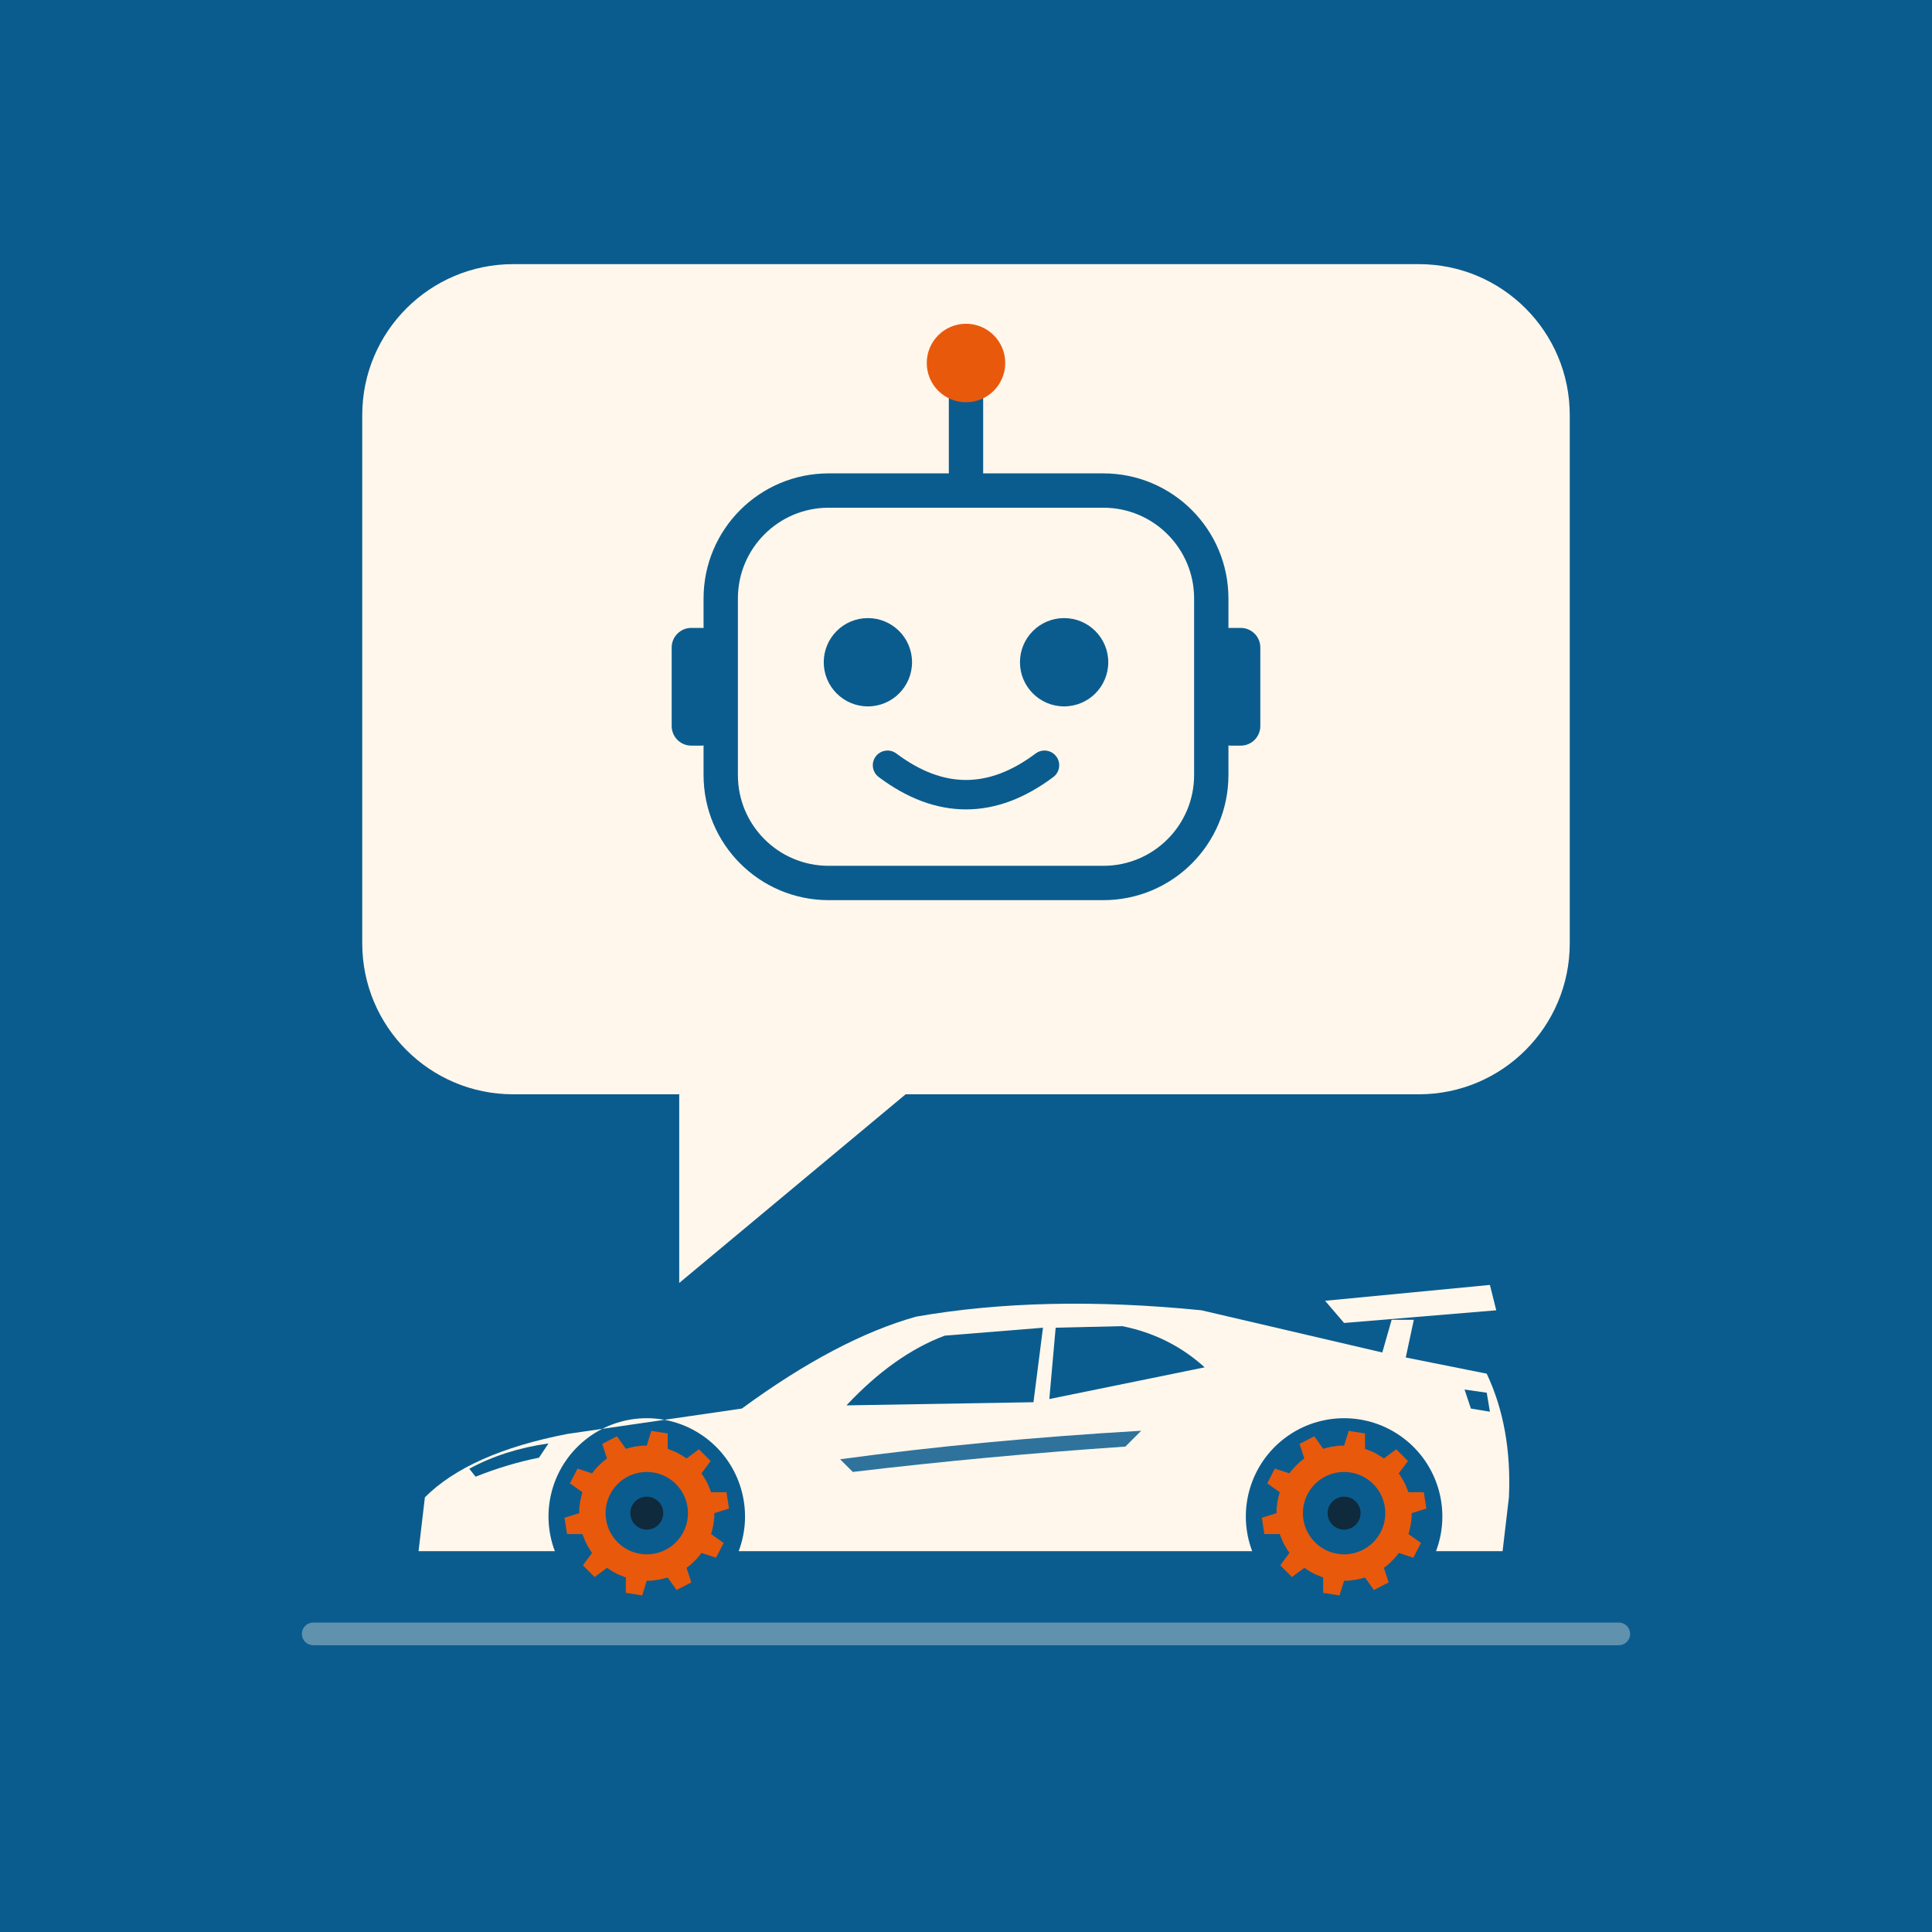
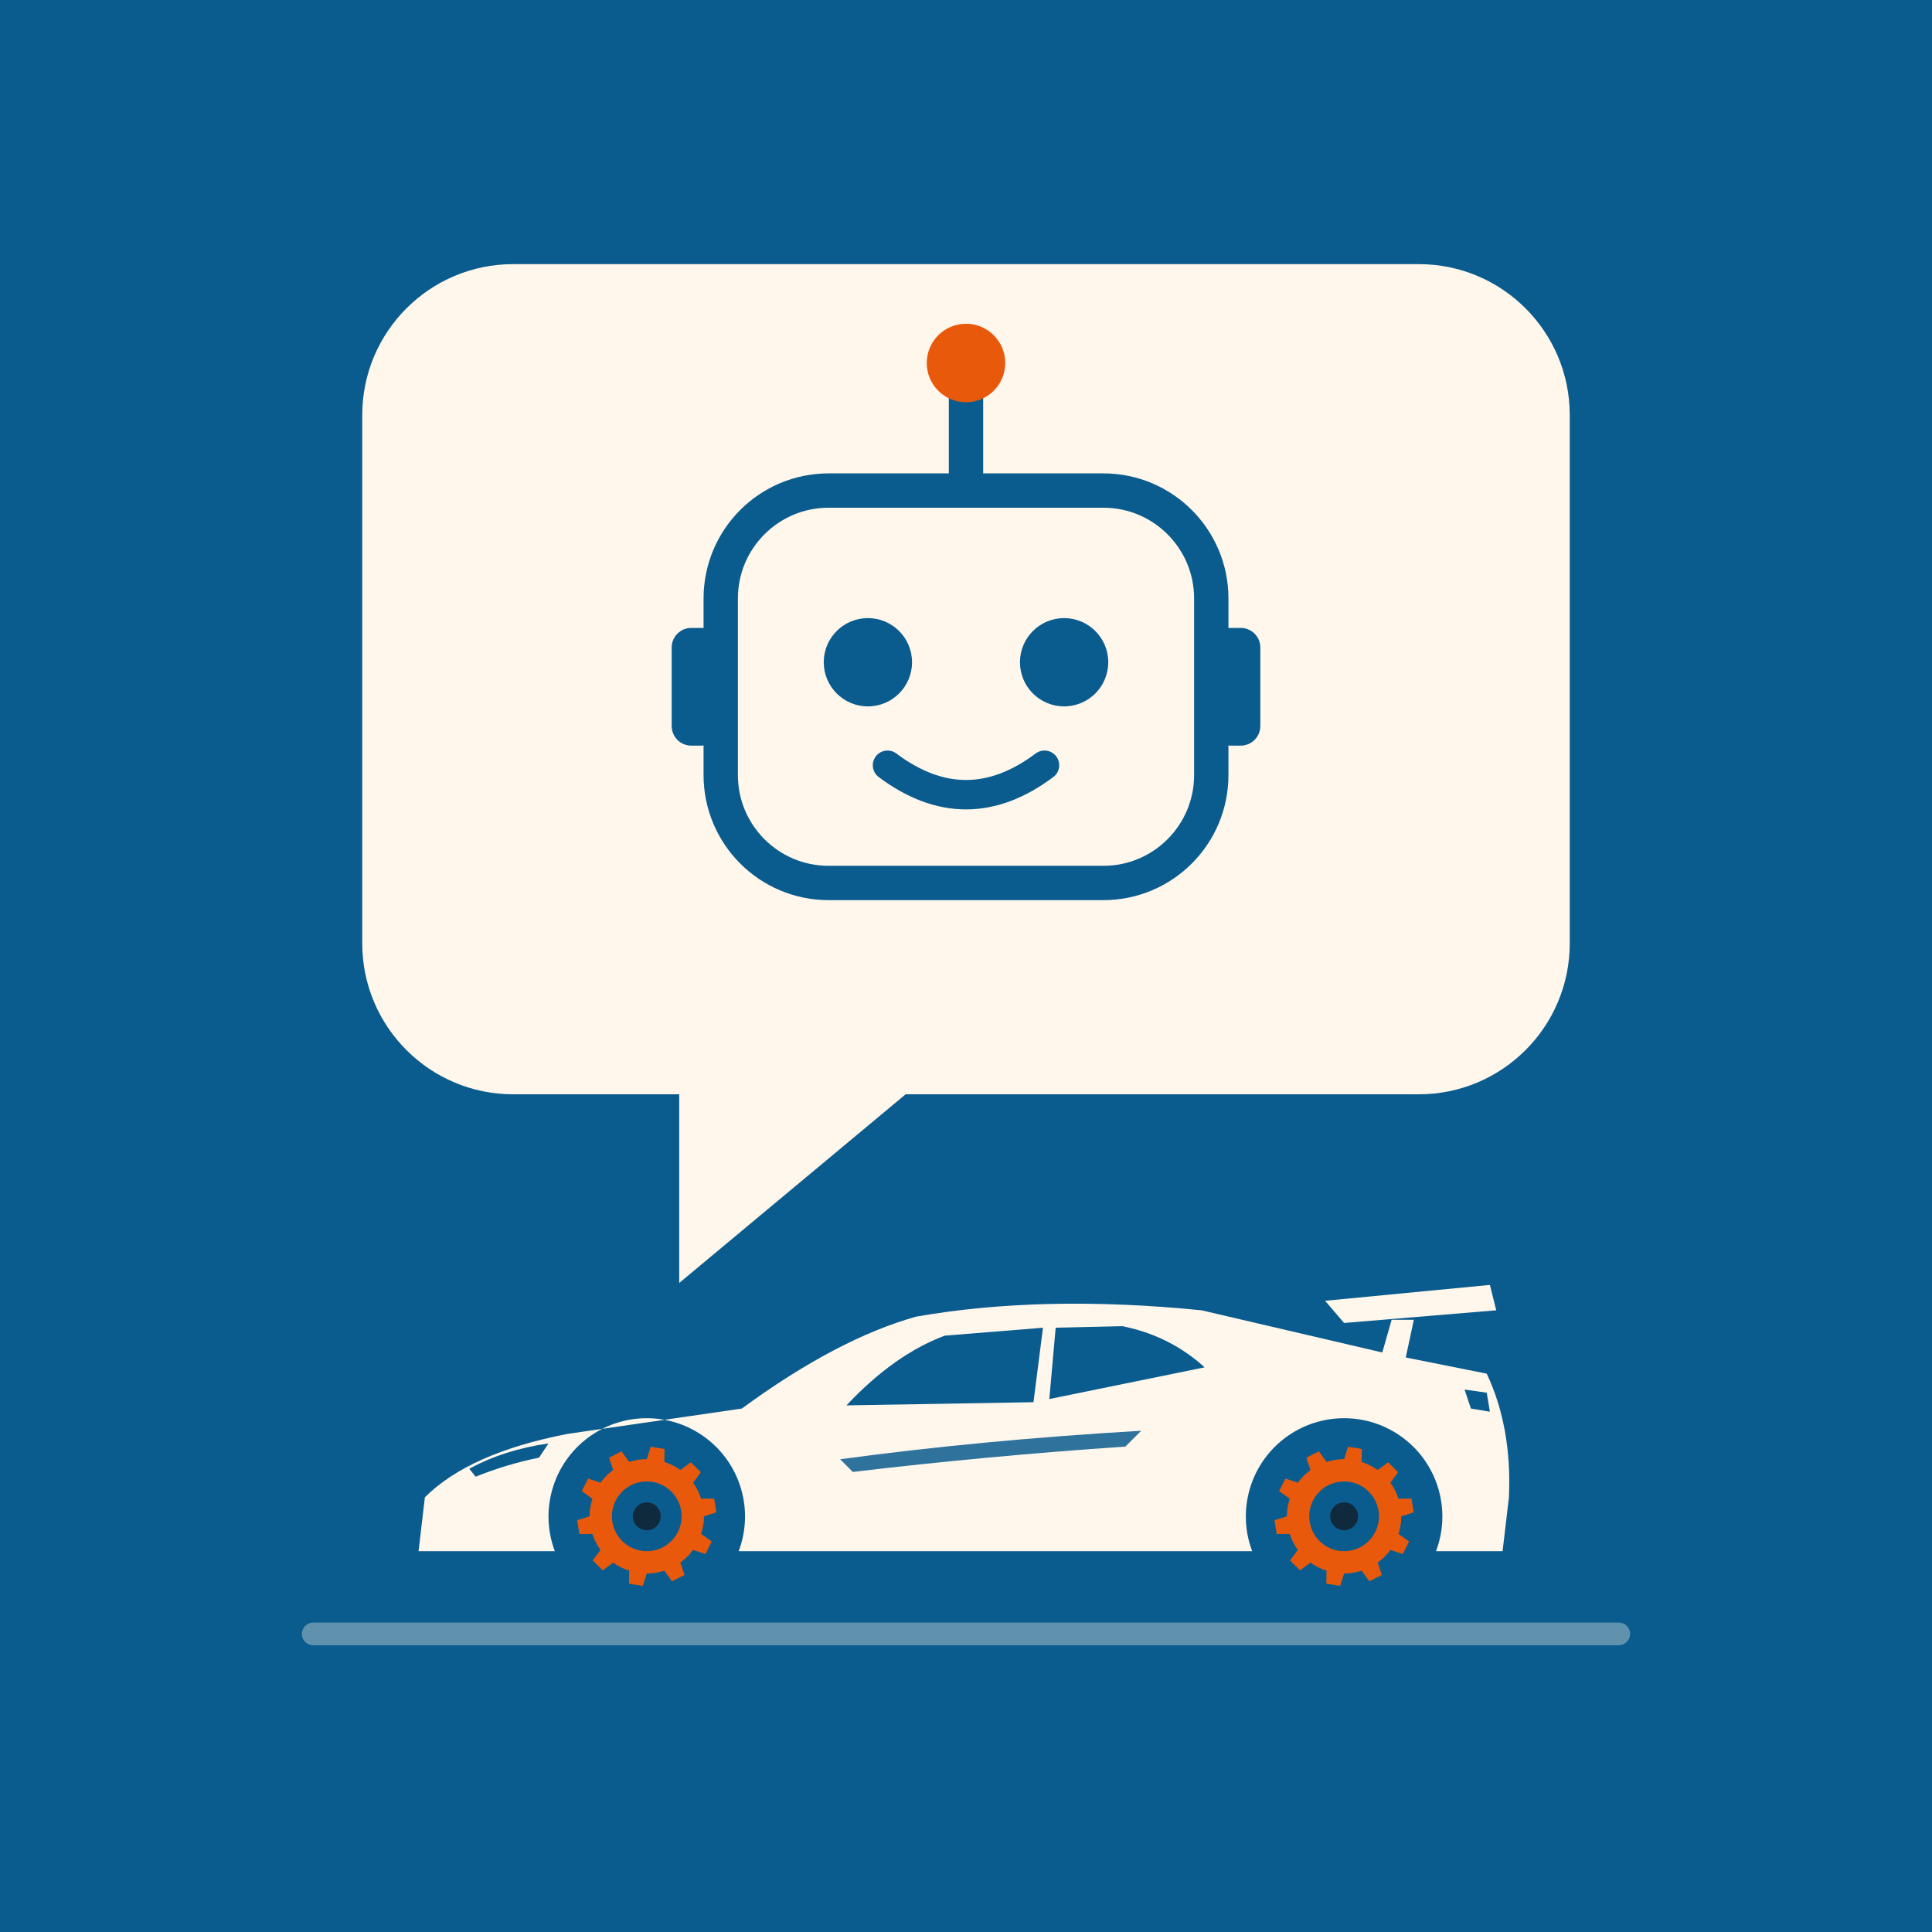
<svg xmlns="http://www.w3.org/2000/svg" viewBox="0 0 512 512" width="512" height="512">
  <rect width="512" height="512" fill="#0B5C8E" />
  <path d="M136,70 h240 a40,40 0 0 1 40,40 v140 a40,40 0 0 1 -40,40 h-136 l-60,50 v-50 h-44 a40,40 0 0 1 -40,-40 v-140 a40,40 0 0 1 40,-40 z" fill="#FFF7EC" />
  <line x1="256" y1="130.0" x2="256" y2="101.4" stroke="#0B5C8E" stroke-width="9.1" stroke-linecap="round" />
  <circle cx="256" cy="96.2" r="10.4" fill="#E8590C" />
  <rect x="191.0" y="130.0" width="130.0" height="104.0" rx="28.6" fill="#FFF7EC" stroke="#0B5C8E" stroke-width="9.1" />
  <rect x="178.0" y="166.4" width="13.0" height="31.2" rx="5.2" fill="#0B5C8E" />
  <rect x="321.0" y="166.4" width="13.0" height="31.2" rx="5.2" fill="#0B5C8E" />
  <circle cx="230.0" cy="175.5" r="11.7" fill="#0B5C8E" />
  <circle cx="282.0" cy="175.5" r="11.7" fill="#0B5C8E" />
  <path d="M235.2,202.8 Q256,218.4 276.8,202.8" stroke="#0B5C8E" stroke-width="7.8" fill="none" stroke-linecap="round" />
  <rect x="80" y="430" width="352" height="6" rx="3" fill="#FFF7EC" opacity="0.35" />
  <g transform="translate(100,338) scale(0.42)">
    <path d="M26,174 L30,140 Q58,112 120,100 L230,84 Q290,40 340,26 Q420,12 520,22 L640,50 L700,62 Q716,96 714,140 L710,174 L668,174 A62,62 0 1 0 552,174 L228,174 A62,62 0 1 0 112,174 Z" fill="#FFF7EC" />
    <path d="M598,16 L702,6 L706,22 L610,30 Z" fill="#FFF7EC" />
    <path d="M640,28 L654,28 L648,56 L632,56 Z" fill="#FFF7EC" />
    <path d="M296,82 Q326,50 358,38 L420,33 L414,80 Z" fill="#0B5C8E" />
    <path d="M428,33 L470,32 Q500,38 522,58 L424,78 Z" fill="#0B5C8E" />
    <path d="M292,116 Q380,104 482,98 L472,108 Q384,114 300,124 Z" fill="#0B5C8E" opacity="0.85" />
    <path d="M58,122 Q80,110 108,106 L102,115 Q82,119 62,127 Z" fill="#0B5C8E" />
    <path d="M686,72 L700,74 L702,86 L690,84 Z" fill="#0B5C8E" />
-     <path d="M170.0,107.4 L172.9,98.1 L183.2,99.7 L183.2,109.4 L185.7,110.4 L188.2,111.4 L190.5,112.6 L192.8,114.0 L195.1,115.5 L202.9,109.7 L210.3,117.1 L204.5,124.9 L206.0,127.2 L207.4,129.5 L208.6,131.8 L209.6,134.3 L210.6,136.8 L220.3,136.8 L221.9,147.1 L212.6,150.0 L212.6,152.7 L212.3,155.3 L211.9,158.0 L211.3,160.6 L210.6,163.2 L218.5,168.8 L213.7,178.1 L204.5,175.1 L202.9,177.2 L201.1,179.2 L199.2,181.1 L197.2,182.9 L195.1,184.5 L198.1,193.7 L188.8,198.5 L183.2,190.6 L180.6,191.3 L178.0,191.9 L175.3,192.3 L172.7,192.6 L170.0,192.6 L167.1,201.9 L156.8,200.3 L156.8,190.6 L154.3,189.6 L151.8,188.6 L149.5,187.4 L147.2,186.0 L144.9,184.5 L137.1,190.3 L129.7,182.9 L135.5,175.1 L134.0,172.8 L132.6,170.5 L131.4,168.2 L130.4,165.7 L129.4,163.2 L119.7,163.2 L118.1,152.9 L127.4,150.0 L127.4,147.3 L127.7,144.7 L128.1,142.0 L128.7,139.4 L129.4,136.8 L121.5,131.2 L126.3,121.9 L135.5,124.9 L137.1,122.8 L138.9,120.8 L140.8,118.9 L142.8,117.1 L144.9,115.5 L141.9,106.3 L151.2,101.5 L156.8,109.4 L159.4,108.7 L162.0,108.1 L164.7,107.7 L167.3,107.4 Z" fill="#E8590C" />
-     <circle cx="170" cy="150" r="26.0" fill="#0B5C8E" />
-     <circle cx="170" cy="150" r="10.4" fill="#0F2A3D" />
-     <path d="M610.0,107.4 L612.9,98.1 L623.2,99.7 L623.2,109.4 L625.7,110.4 L628.2,111.4 L630.5,112.6 L632.8,114.0 L635.1,115.5 L642.9,109.7 L650.3,117.1 L644.5,124.9 L646.0,127.2 L647.4,129.5 L648.6,131.8 L649.6,134.3 L650.6,136.8 L660.3,136.8 L661.9,147.1 L652.6,150.0 L652.6,152.7 L652.3,155.3 L651.9,158.0 L651.3,160.6 L650.6,163.2 L658.5,168.8 L653.7,178.1 L644.5,175.1 L642.9,177.2 L641.1,179.2 L639.2,181.1 L637.2,182.9 L635.1,184.5 L638.1,193.7 L628.8,198.5 L623.2,190.6 L620.6,191.3 L618.0,191.9 L615.3,192.3 L612.7,192.6 L610.0,192.6 L607.1,201.9 L596.8,200.3 L596.8,190.6 L594.3,189.6 L591.8,188.6 L589.5,187.4 L587.2,186.0 L584.9,184.5 L577.1,190.3 L569.7,182.9 L575.5,175.1 L574.0,172.8 L572.6,170.5 L571.4,168.2 L570.4,165.7 L569.4,163.2 L559.7,163.2 L558.1,152.9 L567.4,150.0 L567.4,147.3 L567.7,144.7 L568.1,142.0 L568.7,139.4 L569.4,136.8 L561.5,131.2 L566.3,121.9 L575.5,124.9 L577.1,122.8 L578.9,120.8 L580.8,118.9 L582.8,117.1 L584.9,115.5 L581.9,106.3 L591.2,101.5 L596.8,109.4 L599.4,108.7 L602.0,108.1 L604.7,107.7 L607.3,107.4 Z" fill="#E8590C" />
-     <circle cx="610" cy="150" r="26.0" fill="#0B5C8E" />
-     <circle cx="610" cy="150" r="10.4" fill="#0F2A3D" />
+     <path d="M170.0,115.9 L172.5,108.1 L181.2,109.5 L181.1,117.7 L183.3,118.5 L185.4,119.4 L187.4,120.4 L189.3,121.5 L191.2,122.8 L197.8,117.9 L204.1,124.2 L199.2,130.8 L200.5,132.7 L201.6,134.6 L202.6,136.6 L203.5,138.7 L204.3,140.9 L212.5,140.8 L213.9,149.5 L206.1,152.0 L206.0,154.3 L205.8,156.5 L205.4,158.8 L204.9,161.0 L204.3,163.1 L211.0,167.9 L207.0,175.8 L199.2,173.2 L197.8,175.0 L196.3,176.7 L194.7,178.3 L193.0,179.8 L191.2,181.2 L193.8,189.0 L185.9,193.0 L181.1,186.3 L179.0,186.9 L176.8,187.4 L174.5,187.8 L172.3,188.0 L170.0,188.1 L167.5,195.9 L158.8,194.5 L158.9,186.3 L156.7,185.5 L154.6,184.6 L152.6,183.6 L150.7,182.5 L148.8,181.2 L142.2,186.1 L135.9,179.8 L140.8,173.2 L139.5,171.3 L138.4,169.4 L137.4,167.4 L136.5,165.3 L135.7,163.1 L127.5,163.2 L126.1,154.5 L133.9,152.0 L134.0,149.7 L134.2,147.5 L134.6,145.2 L135.1,143.0 L135.7,140.9 L129.0,136.1 L133.0,128.2 L140.8,130.8 L142.2,129.0 L143.7,127.3 L145.3,125.7 L147.0,124.2 L148.8,122.8 L146.2,115.0 L154.1,111.0 L158.9,117.7 L161.0,117.1 L163.2,116.6 L165.5,116.2 L167.7,116.0 Z" fill="#E8590C" />
+     <circle cx="170" cy="152" r="22.0" fill="#0B5C8E" />
+     <circle cx="170" cy="152" r="8.8" fill="#0F2A3D" />
+     <path d="M610.0,115.9 L612.5,108.1 L621.2,109.5 L621.1,117.7 L623.3,118.5 L625.4,119.4 L627.4,120.4 L629.3,121.5 L631.2,122.8 L637.8,117.9 L644.1,124.2 L639.2,130.8 L640.5,132.7 L641.6,134.6 L642.6,136.6 L643.5,138.7 L644.3,140.9 L652.5,140.8 L653.9,149.5 L646.1,152.0 L646.0,154.3 L645.8,156.5 L645.4,158.8 L644.9,161.0 L644.3,163.1 L651.0,167.9 L647.0,175.8 L639.2,173.2 L637.8,175.0 L636.3,176.7 L634.7,178.3 L633.0,179.8 L631.2,181.2 L633.8,189.0 L625.9,193.0 L621.1,186.3 L619.0,186.9 L616.8,187.4 L614.5,187.8 L612.3,188.0 L610.0,188.1 L607.5,195.9 L598.8,194.5 L598.9,186.3 L596.7,185.5 L594.6,184.6 L592.6,183.6 L590.7,182.5 L588.8,181.2 L582.2,186.1 L575.9,179.8 L580.8,173.2 L579.5,171.3 L578.4,169.4 L577.4,167.4 L576.5,165.3 L575.7,163.1 L567.5,163.2 L566.1,154.5 L573.9,152.0 L574.0,149.7 L574.2,147.5 L574.6,145.2 L575.1,143.0 L575.7,140.9 L569.0,136.1 L573.0,128.2 L580.8,130.8 L582.2,129.0 L583.7,127.3 L585.3,125.7 L587.0,124.2 L588.8,122.8 L586.2,115.0 L594.1,111.0 L598.9,117.7 L601.0,117.1 L603.2,116.6 L605.5,116.2 L607.7,116.0 Z" fill="#E8590C" />
+     <circle cx="610" cy="152" r="22.0" fill="#0B5C8E" />
+     <circle cx="610" cy="152" r="8.8" fill="#0F2A3D" />
  </g>
</svg>
